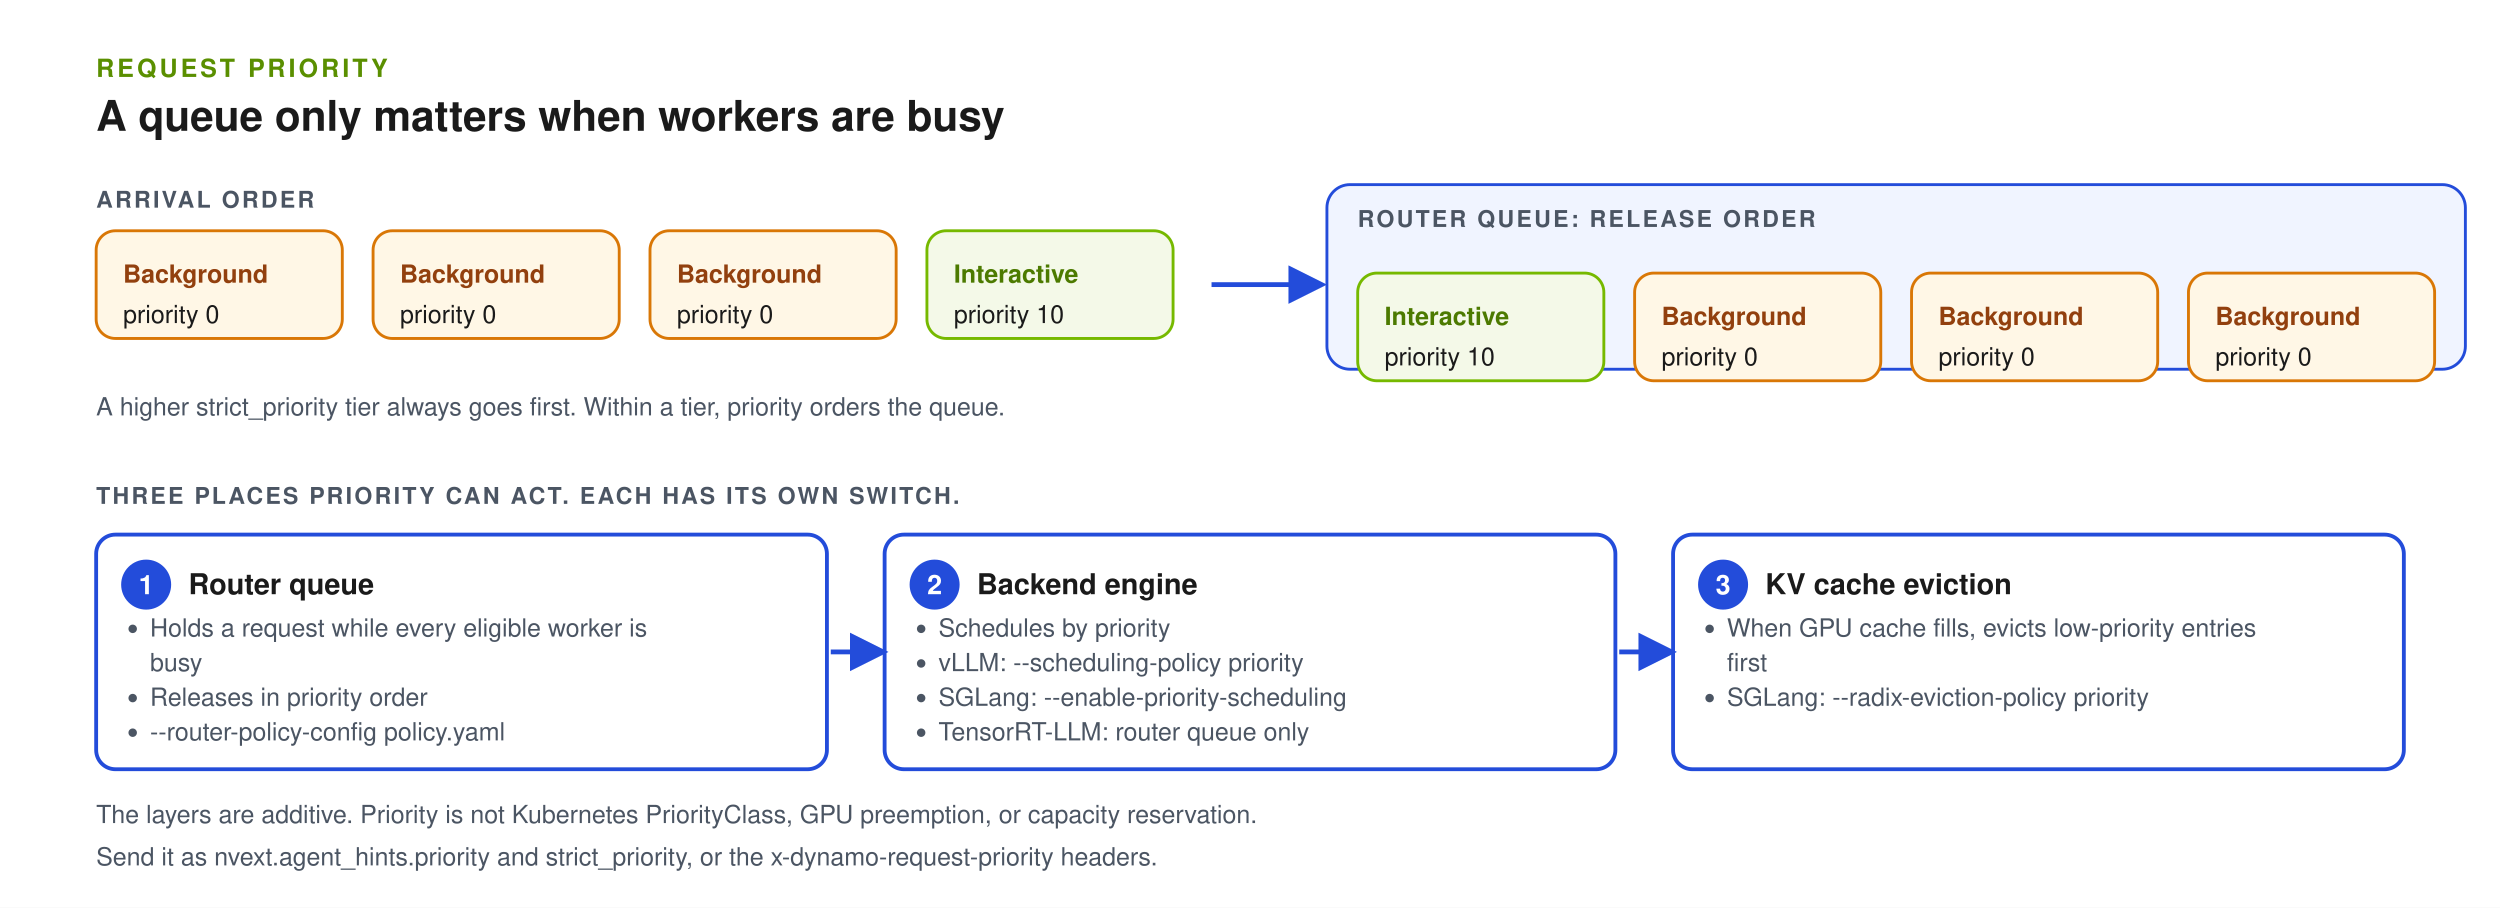
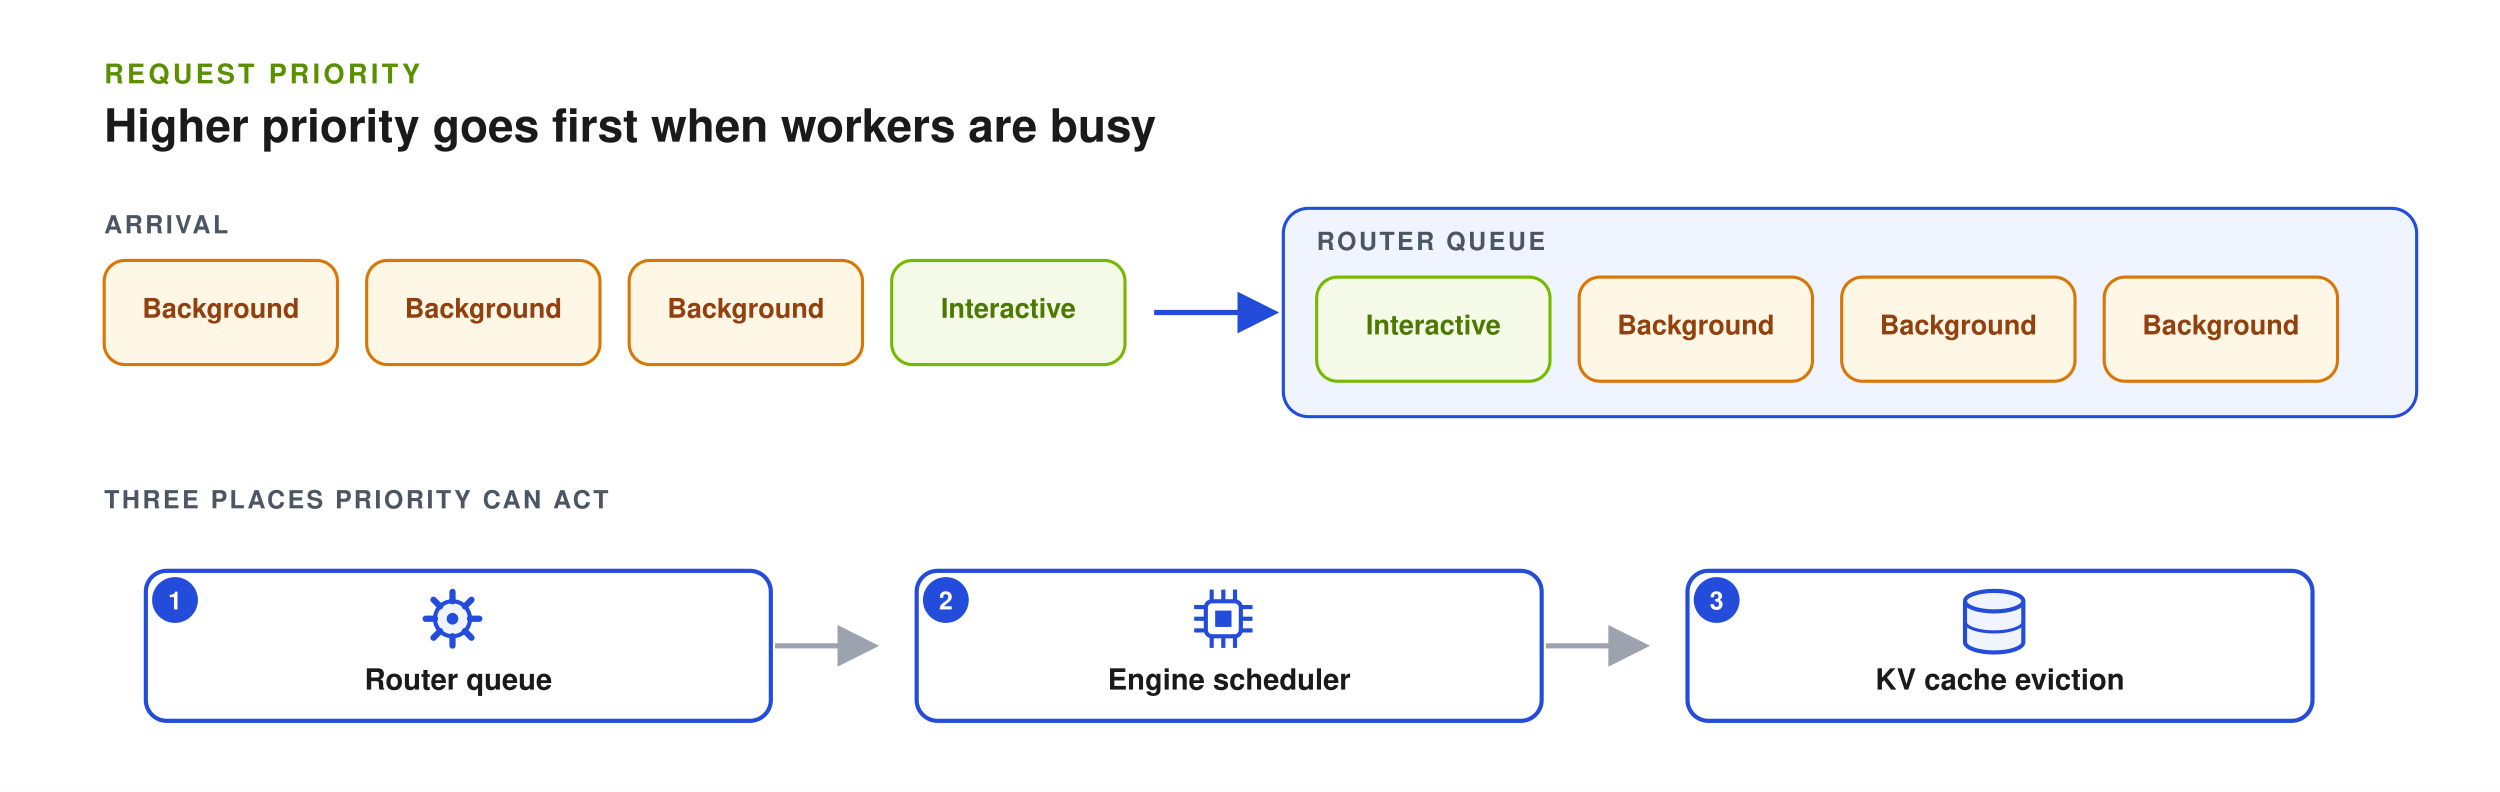
- <svg xmlns="http://www.w3.org/2000/svg" width="1300" height="472" viewBox="0 0 1300 472" role="img" aria-labelledby="title desc" font-family="Helvetica, Arial, sans-serif">
+ <svg xmlns="http://www.w3.org/2000/svg" width="1200" height="380" viewBox="0 0 1200 380" role="img" aria-labelledby="title desc" font-family="Helvetica, Arial, sans-serif">
  <defs>
    <marker id="arrow" viewBox="0 0 10 10" refX="8" refY="5" markerWidth="8" markerHeight="8" orient="auto">
      <path d="M0,0 L10,5 L0,10 z" fill="#234CDA" />
    </marker>
    <marker id="arrow-green" viewBox="0 0 10 10" refX="8" refY="5" markerWidth="8" markerHeight="8" orient="auto">
      <path d="M0,0 L10,5 L0,10 z" fill="#76B900" />
    </marker>
    <marker id="arrow-gray" viewBox="0 0 10 10" refX="8" refY="5" markerWidth="8" markerHeight="8" orient="auto">
      <path d="M0,0 L10,5 L0,10 z" fill="#9CA3AF" />
    </marker>
    <marker id="arrow-amber" viewBox="0 0 10 10" refX="8" refY="5" markerWidth="8" markerHeight="8" orient="auto">
      <path d="M0,0 L10,5 L0,10 z" fill="#D97706" />
    </marker>
    <marker id="arrow-green-start" viewBox="0 0 10 10" refX="8" refY="5" markerWidth="8" markerHeight="8" orient="auto-start-reverse">
      <path d="M0,0 L10,5 L0,10 z" fill="#76B900" />
    </marker>
  </defs>
-   <rect width="1300" height="472" fill="#FFFFFF" />
+   <rect width="1200" height="380" fill="#FFFFFF" />
  <text x="50" y="40" font-size="13" font-weight="700" letter-spacing="1.6" fill="#5A8F00">REQUEST PRIORITY</text>
-   <text x="50" y="68" font-size="22" font-weight="700" fill="#1A1A1A">A queue only matters when workers are busy</text>
-   <text x="50" y="108" font-size="12" font-weight="700" letter-spacing="1.2" fill="#4B5563">ARRIVAL ORDER</text>
-   <rect x="50" y="120" width="128" height="56" rx="10" fill="#FFF7E6" stroke="#D97706" stroke-width="1.5" />
-   <text x="64" y="147" font-size="13" font-weight="700" fill="#92400E">Background</text>
-   <text x="64" y="168" font-size="13" fill="#1A1A1A">priority 0</text>
-   <rect x="194" y="120" width="128" height="56" rx="10" fill="#FFF7E6" stroke="#D97706" stroke-width="1.5" />
-   <text x="208" y="147" font-size="13" font-weight="700" fill="#92400E">Background</text>
-   <text x="208" y="168" font-size="13" fill="#1A1A1A">priority 0</text>
-   <rect x="338" y="120" width="128" height="56" rx="10" fill="#FFF7E6" stroke="#D97706" stroke-width="1.5" />
-   <text x="352" y="147" font-size="13" font-weight="700" fill="#92400E">Background</text>
-   <text x="352" y="168" font-size="13" fill="#1A1A1A">priority 0</text>
-   <rect x="482" y="120" width="128" height="56" rx="10" fill="#F4F9E8" stroke="#76B900" stroke-width="1.5" />
-   <text x="496" y="147" font-size="13" font-weight="700" fill="#4C7A00">Interactive</text>
-   <text x="496" y="168" font-size="13" fill="#1A1A1A">priority 10</text>
-   <line x1="630" y1="148" x2="686" y2="148" stroke="#234CDA" stroke-width="2.5" marker-end="url(#arrow)" />
-   <rect x="690" y="96" width="592" height="96" rx="12" fill="#F0F4FF" stroke="#234CDA" stroke-width="1.5" />
-   <text x="706" y="118" font-size="12" font-weight="700" letter-spacing="1.2" fill="#4B5563">ROUTER QUEUE: RELEASE ORDER</text>
-   <rect x="706" y="142" width="128" height="56" rx="10" fill="#F4F9E8" stroke="#76B900" stroke-width="1.5" />
-   <text x="720" y="169" font-size="13" font-weight="700" fill="#4C7A00">Interactive</text>
-   <text x="720" y="190" font-size="13" fill="#1A1A1A">priority 10</text>
-   <rect x="850" y="142" width="128" height="56" rx="10" fill="#FFF7E6" stroke="#D97706" stroke-width="1.5" />
-   <text x="864" y="169" font-size="13" font-weight="700" fill="#92400E">Background</text>
-   <text x="864" y="190" font-size="13" fill="#1A1A1A">priority 0</text>
-   <rect x="994" y="142" width="128" height="56" rx="10" fill="#FFF7E6" stroke="#D97706" stroke-width="1.5" />
-   <text x="1008" y="169" font-size="13" font-weight="700" fill="#92400E">Background</text>
-   <text x="1008" y="190" font-size="13" fill="#1A1A1A">priority 0</text>
-   <rect x="1138" y="142" width="128" height="56" rx="10" fill="#FFF7E6" stroke="#D97706" stroke-width="1.5" />
-   <text x="1152" y="169" font-size="13" font-weight="700" fill="#92400E">Background</text>
-   <text x="1152" y="190" font-size="13" fill="#1A1A1A">priority 0</text>
-   <text x="50" y="216" font-size="13" fill="#4B5563">A higher strict_priority tier always goes first. Within a tier, priority orders the queue.</text>
-   <text x="50" y="262" font-size="12" font-weight="700" letter-spacing="1.2" fill="#4B5563">THREE PLACES PRIORITY CAN ACT. EACH HAS ITS OWN SWITCH.</text>
-   <rect x="50" y="278" width="380" height="122" rx="10" fill="#FFFFFF" stroke="#234CDA" stroke-width="2" />
-   <circle cx="76" cy="304" r="13" fill="#234CDA" />
-   <text x="76" y="309" font-size="14" font-weight="700" fill="#FFFFFF" text-anchor="middle">1</text>
-   <text x="98" y="309" font-size="15" font-weight="700" fill="#1A1A1A">Router queue</text>
-   <circle cx="69" cy="327" r="2.2" fill="#4B5563" />
-   <text x="78" y="331" font-size="13" fill="#4B5563">Holds a request while every eligible worker is</text>
-   <text x="78" y="349" font-size="13" fill="#4B5563">busy</text>
-   <circle cx="69" cy="363" r="2.2" fill="#4B5563" />
-   <text x="78" y="367" font-size="13" fill="#4B5563">Releases in priority order</text>
-   <circle cx="69" cy="381" r="2.2" fill="#4B5563" />
-   <text x="78" y="385" font-size="13" fill="#4B5563">--router-policy-config policy.yaml</text>
-   <rect x="460" y="278" width="380" height="122" rx="10" fill="#FFFFFF" stroke="#234CDA" stroke-width="2" />
-   <circle cx="486" cy="304" r="13" fill="#234CDA" />
-   <text x="486" y="309" font-size="14" font-weight="700" fill="#FFFFFF" text-anchor="middle">2</text>
-   <text x="508" y="309" font-size="15" font-weight="700" fill="#1A1A1A">Backend engine</text>
-   <circle cx="479" cy="327" r="2.2" fill="#4B5563" />
-   <text x="488" y="331" font-size="13" fill="#4B5563">Schedules by priority</text>
-   <circle cx="479" cy="345" r="2.2" fill="#4B5563" />
-   <text x="488" y="349" font-size="13" fill="#4B5563">vLLM: --scheduling-policy priority</text>
-   <circle cx="479" cy="363" r="2.2" fill="#4B5563" />
-   <text x="488" y="367" font-size="13" fill="#4B5563">SGLang: --enable-priority-scheduling</text>
-   <circle cx="479" cy="381" r="2.2" fill="#4B5563" />
-   <text x="488" y="385" font-size="13" fill="#4B5563">TensorRT-LLM: router queue only</text>
-   <rect x="870" y="278" width="380" height="122" rx="10" fill="#FFFFFF" stroke="#234CDA" stroke-width="2" />
-   <circle cx="896" cy="304" r="13" fill="#234CDA" />
-   <text x="896" y="309" font-size="14" font-weight="700" fill="#FFFFFF" text-anchor="middle">3</text>
-   <text x="918" y="309" font-size="15" font-weight="700" fill="#1A1A1A">KV cache eviction</text>
-   <circle cx="889" cy="327" r="2.2" fill="#4B5563" />
-   <text x="898" y="331" font-size="13" fill="#4B5563">When GPU cache fills, evicts low-priority entries</text>
-   <text x="898" y="349" font-size="13" fill="#4B5563">first</text>
-   <circle cx="889" cy="363" r="2.2" fill="#4B5563" />
-   <text x="898" y="367" font-size="13" fill="#4B5563">SGLang: --radix-eviction-policy priority</text>
-   <line x1="432" y1="339.0" x2="458" y2="339.0" stroke="#234CDA" stroke-width="2.5" marker-end="url(#arrow)" />
-   <line x1="842" y1="339.0" x2="868" y2="339.0" stroke="#234CDA" stroke-width="2.5" marker-end="url(#arrow)" />
-   <text x="50" y="428" font-size="13" fill="#4B5563">The layers are additive. Priority is not Kubernetes PriorityClass, GPU preemption, or capacity reservation.</text>
-   <text x="50" y="450" font-size="13" fill="#4B5563">Send it as nvext.agent_hints.priority and strict_priority, or the x-dynamo-request-priority headers.</text>
+   <text x="50" y="68" font-size="22" font-weight="700" fill="#1A1A1A">Higher priority goes first when workers are busy</text>
+   <text x="50" y="112" font-size="12" font-weight="700" letter-spacing="1.2" fill="#4B5563">ARRIVAL</text>
+   <rect x="50.0" y="125.0" width="112" height="50" rx="10" fill="#FFF7E6" stroke="#D97706" stroke-width="1.5" />
+   <text x="106.0" y="152.5" font-size="13" font-weight="700" fill="#92400E" text-anchor="middle">Background</text>
+   <rect x="176.0" y="125.0" width="112" height="50" rx="10" fill="#FFF7E6" stroke="#D97706" stroke-width="1.5" />
+   <text x="232.0" y="152.5" font-size="13" font-weight="700" fill="#92400E" text-anchor="middle">Background</text>
+   <rect x="302.0" y="125.0" width="112" height="50" rx="10" fill="#FFF7E6" stroke="#D97706" stroke-width="1.5" />
+   <text x="358.0" y="152.5" font-size="13" font-weight="700" fill="#92400E" text-anchor="middle">Background</text>
+   <rect x="428.0" y="125.0" width="112" height="50" rx="10" fill="#F4F9E8" stroke="#76B900" stroke-width="1.5" />
+   <text x="484.0" y="152.5" font-size="13" font-weight="700" fill="#4C7A00" text-anchor="middle">Interactive</text>
+   <line x1="554" y1="150" x2="610" y2="150" stroke="#234CDA" stroke-width="2.5" marker-end="url(#arrow)" />
+   <rect x="616" y="100" width="544" height="100" rx="12" fill="#F0F4FF" stroke="#234CDA" stroke-width="1.5" />
+   <text x="632" y="120" font-size="12" font-weight="700" letter-spacing="1.2" fill="#4B5563">ROUTER QUEUE</text>
+   <rect x="632.0" y="133.0" width="112" height="50" rx="10" fill="#F4F9E8" stroke="#76B900" stroke-width="1.5" />
+   <text x="688.0" y="160.5" font-size="13" font-weight="700" fill="#4C7A00" text-anchor="middle">Interactive</text>
+   <rect x="758.0" y="133.0" width="112" height="50" rx="10" fill="#FFF7E6" stroke="#D97706" stroke-width="1.5" />
+   <text x="814.0" y="160.5" font-size="13" font-weight="700" fill="#92400E" text-anchor="middle">Background</text>
+   <rect x="884.0" y="133.0" width="112" height="50" rx="10" fill="#FFF7E6" stroke="#D97706" stroke-width="1.5" />
+   <text x="940.0" y="160.5" font-size="13" font-weight="700" fill="#92400E" text-anchor="middle">Background</text>
+   <rect x="1010.0" y="133.0" width="112" height="50" rx="10" fill="#FFF7E6" stroke="#D97706" stroke-width="1.5" />
+   <text x="1066.0" y="160.5" font-size="13" font-weight="700" fill="#92400E" text-anchor="middle">Background</text>
+   <text x="50" y="244" font-size="12" font-weight="700" letter-spacing="1.2" fill="#4B5563">THREE PLACES PRIORITY CAN ACT</text>
+   <rect x="70.0" y="274.0" width="300" height="72" rx="10" fill="#FFFFFF" stroke="#234CDA" stroke-width="2" />
+   <circle cx="217.2" cy="297.0" r="8.4" fill="#F0F4FF" stroke="#234CDA" stroke-width="2" />
+   <circle cx="217.2" cy="297.0" r="2.8" fill="#234CDA" />
+   <line x1="225.6" y1="297.0" x2="230.08" y2="297.0" stroke="#234CDA" stroke-width="3" stroke-linecap="round" />
+   <line x1="223.14" y1="302.94" x2="226.308" y2="306.108" stroke="#234CDA" stroke-width="3" stroke-linecap="round" />
+   <line x1="217.2" y1="305.4" x2="217.2" y2="309.88" stroke="#234CDA" stroke-width="3" stroke-linecap="round" />
+   <line x1="211.26" y1="302.94" x2="208.092" y2="306.108" stroke="#234CDA" stroke-width="3" stroke-linecap="round" />
+   <line x1="208.8" y1="297.0" x2="204.32" y2="297.0" stroke="#234CDA" stroke-width="3" stroke-linecap="round" />
+   <line x1="211.26" y1="291.06" x2="208.092" y2="287.892" stroke="#234CDA" stroke-width="3" stroke-linecap="round" />
+   <line x1="217.2" y1="288.6" x2="217.2" y2="284.12" stroke="#234CDA" stroke-width="3" stroke-linecap="round" />
+   <line x1="223.14" y1="291.06" x2="226.308" y2="287.892" stroke="#234CDA" stroke-width="3" stroke-linecap="round" />
+   <text x="220" y="331.0" font-size="14" font-weight="700" fill="#1A1A1A" text-anchor="middle">Router queue</text>
+   <circle cx="84.0" cy="288.0" r="11" fill="#234CDA" />
+   <text x="84.0" y="292.5" font-size="12" font-weight="700" fill="#FFFFFF" text-anchor="middle">1</text>
+   <rect x="440.0" y="274.0" width="300" height="72" rx="10" fill="#FFFFFF" stroke="#234CDA" stroke-width="2" />
+   <rect x="578.8" y="288.6" width="16.8" height="16.8" rx="3" fill="#FFFFFF" stroke="#234CDA" stroke-width="2" />
+   <rect x="583.28" y="293.08" width="7.84" height="7.84" fill="#234CDA" />
+   <line x1="581.6" y1="283.0" x2="581.6" y2="288.6" stroke="#234CDA" stroke-width="2" />
+   <line x1="581.6" y1="305.4" x2="581.6" y2="311.0" stroke="#234CDA" stroke-width="2" />
+   <line x1="573.2" y1="291.4" x2="578.8" y2="291.4" stroke="#234CDA" stroke-width="2" />
+   <line x1="595.6" y1="291.4" x2="601.2" y2="291.4" stroke="#234CDA" stroke-width="2" />
+   <line x1="587.2" y1="283.0" x2="587.2" y2="288.6" stroke="#234CDA" stroke-width="2" />
+   <line x1="587.2" y1="305.4" x2="587.2" y2="311.0" stroke="#234CDA" stroke-width="2" />
+   <line x1="573.2" y1="297.0" x2="578.8" y2="297.0" stroke="#234CDA" stroke-width="2" />
+   <line x1="595.6" y1="297.0" x2="601.2" y2="297.0" stroke="#234CDA" stroke-width="2" />
+   <line x1="592.8" y1="283.0" x2="592.8" y2="288.6" stroke="#234CDA" stroke-width="2" />
+   <line x1="592.8" y1="305.4" x2="592.8" y2="311.0" stroke="#234CDA" stroke-width="2" />
+   <line x1="573.2" y1="302.6" x2="578.8" y2="302.6" stroke="#234CDA" stroke-width="2" />
+   <line x1="595.6" y1="302.6" x2="601.2" y2="302.6" stroke="#234CDA" stroke-width="2" />
+   <text x="590" y="331.0" font-size="14" font-weight="700" fill="#1A1A1A" text-anchor="middle">Engine scheduler</text>
+   <circle cx="454.0" cy="288.0" r="11" fill="#234CDA" />
+   <text x="454.0" y="292.5" font-size="12" font-weight="700" fill="#FFFFFF" text-anchor="middle">2</text>
+   <line x1="372" y1="310" x2="418" y2="310" stroke="#9CA3AF" stroke-width="2.5" marker-end="url(#arrow-gray)" />
+   <rect x="810.0" y="274.0" width="300" height="72" rx="10" fill="#FFFFFF" stroke="#234CDA" stroke-width="2" />
+   <path d="M943.2,288.544 L943.2,308.256 A14.0,4.928 0 0 0 971.2,308.256 L971.2,288.544" fill="#F0F4FF" stroke="#234CDA" stroke-width="2" />
+   <ellipse cx="957.2" cy="288.544" rx="14.0" ry="4.928" fill="#F0F4FF" stroke="#234CDA" stroke-width="2" />
+   <path d="M943.2,298.4 A14.0,4.928 0 0 0 971.2,298.4" fill="none" stroke="#234CDA" stroke-width="1.5" />
+   <text x="960" y="331.0" font-size="14" font-weight="700" fill="#1A1A1A" text-anchor="middle">KV cache eviction</text>
+   <circle cx="824.0" cy="288.0" r="11" fill="#234CDA" />
+   <text x="824.0" y="292.5" font-size="12" font-weight="700" fill="#FFFFFF" text-anchor="middle">3</text>
+   <line x1="742" y1="310" x2="788" y2="310" stroke="#9CA3AF" stroke-width="2.5" marker-end="url(#arrow-gray)" />
</svg>
